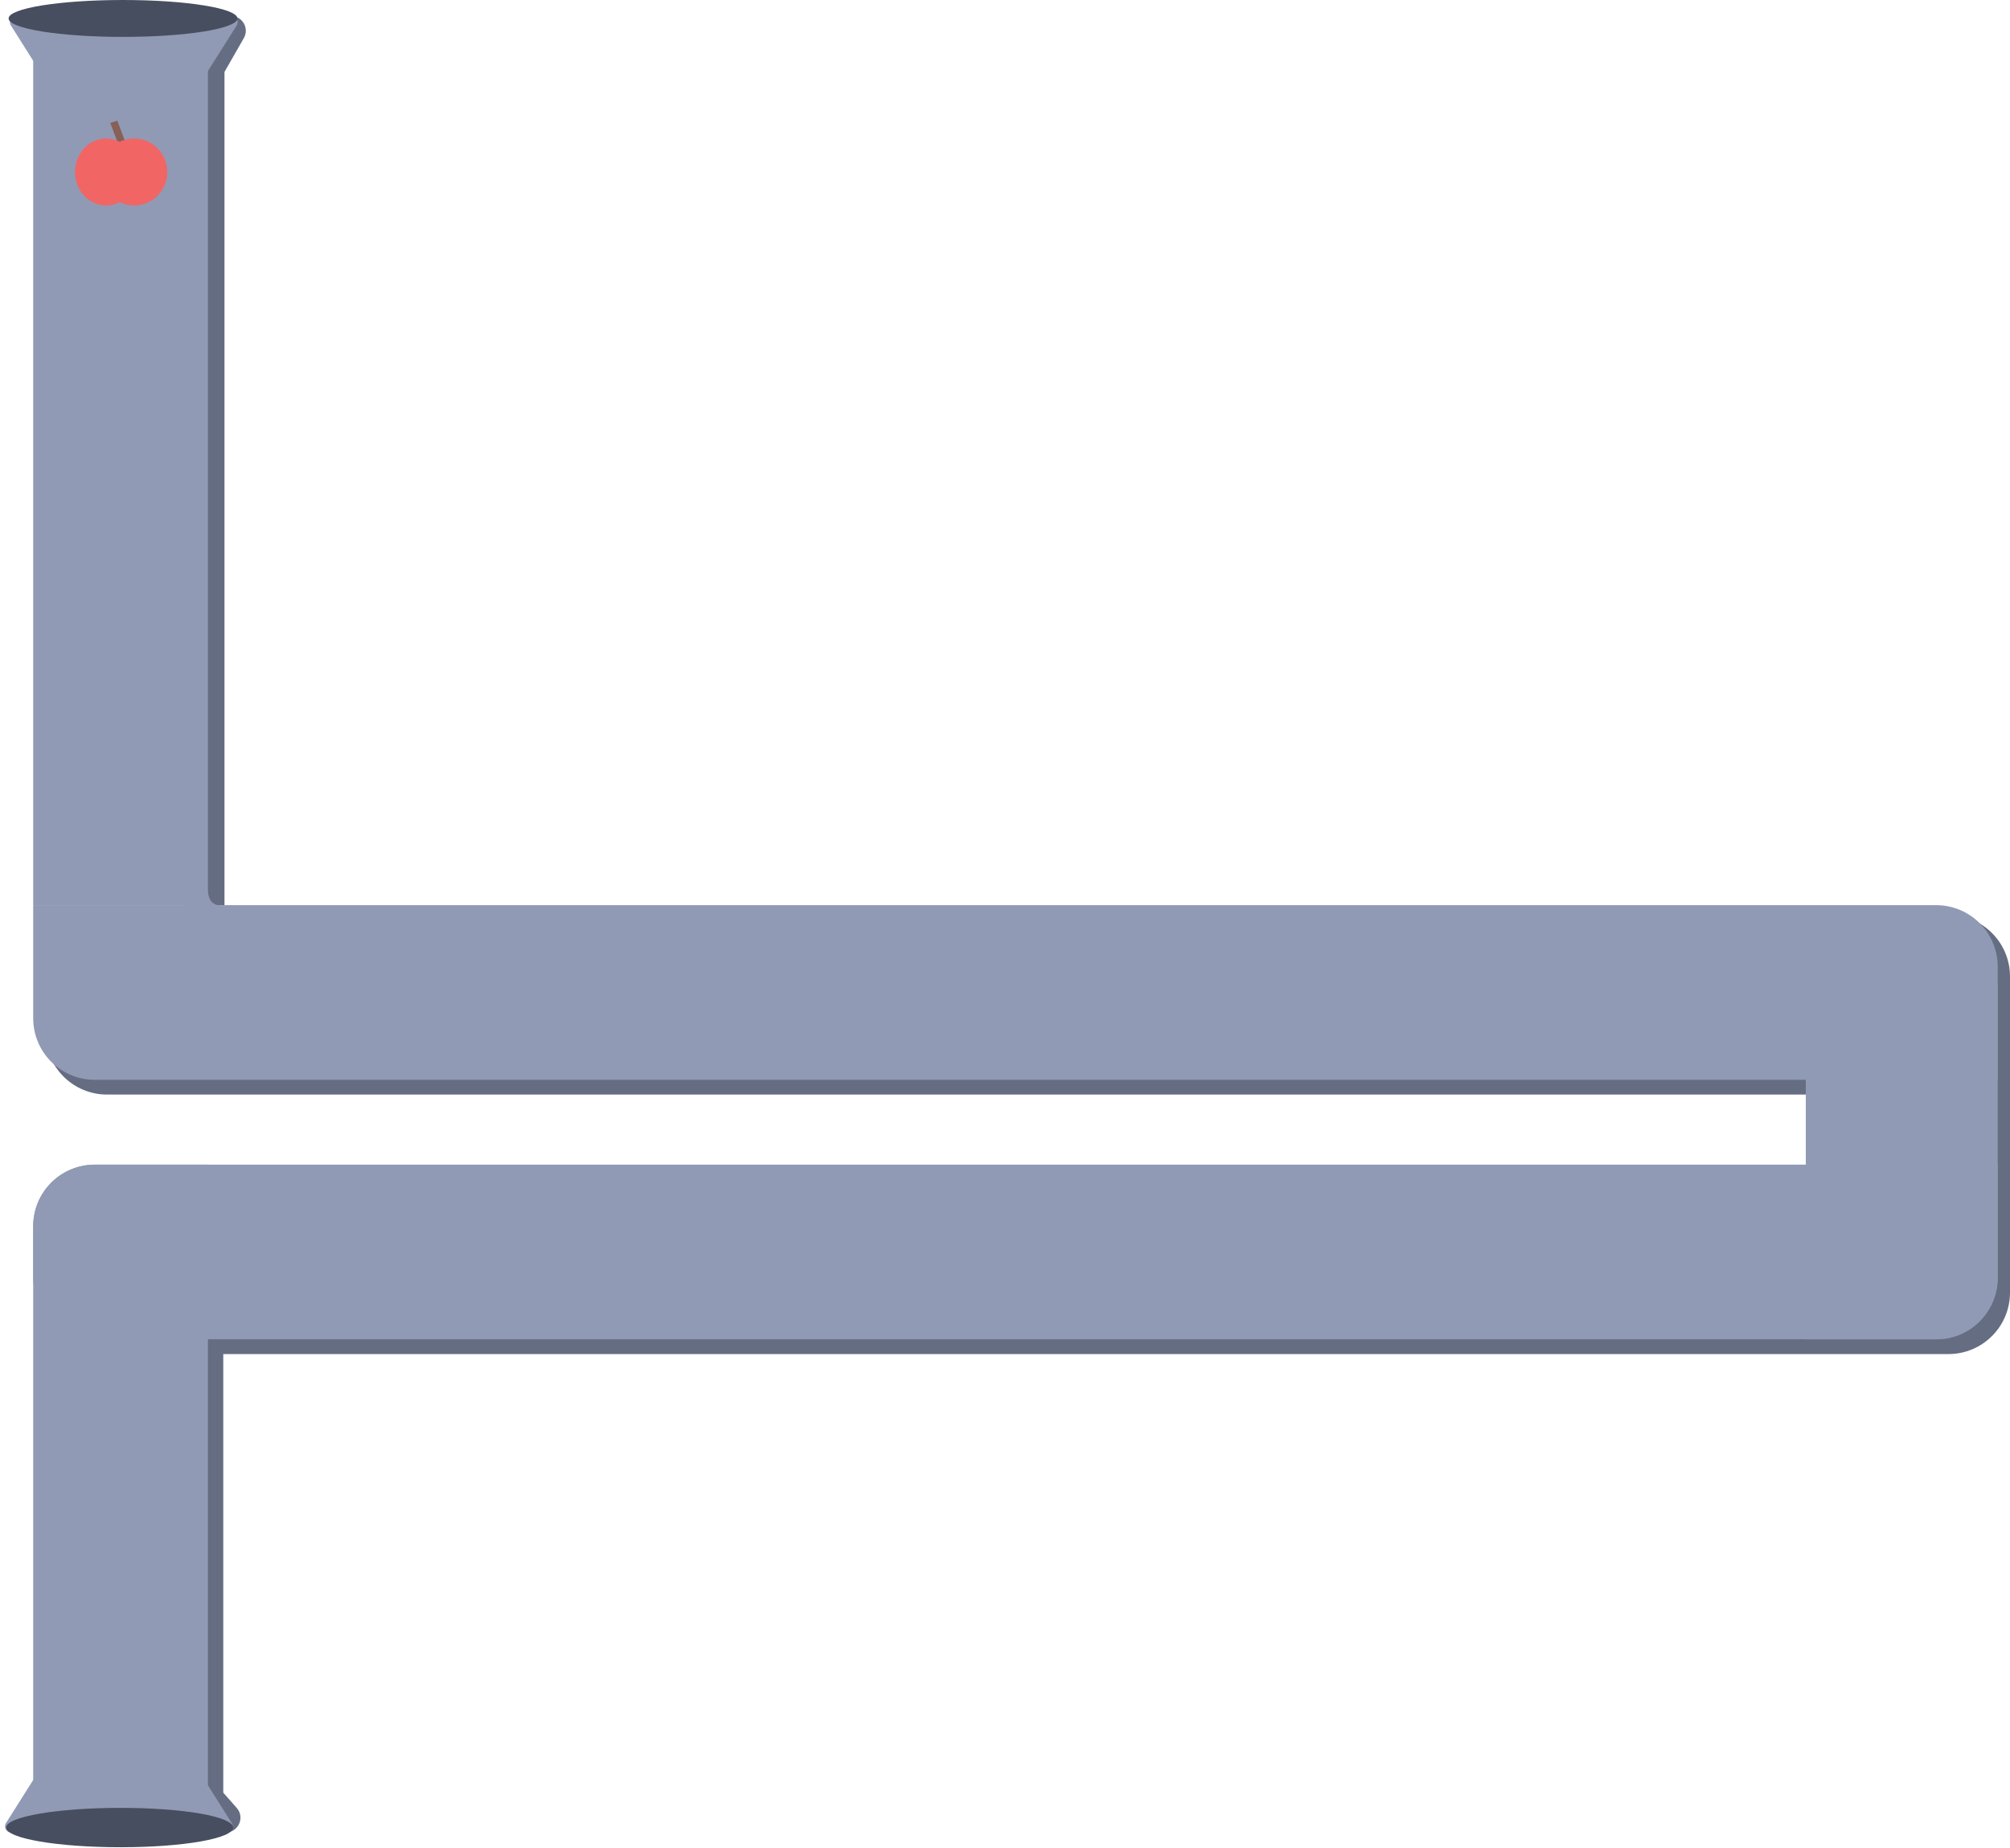
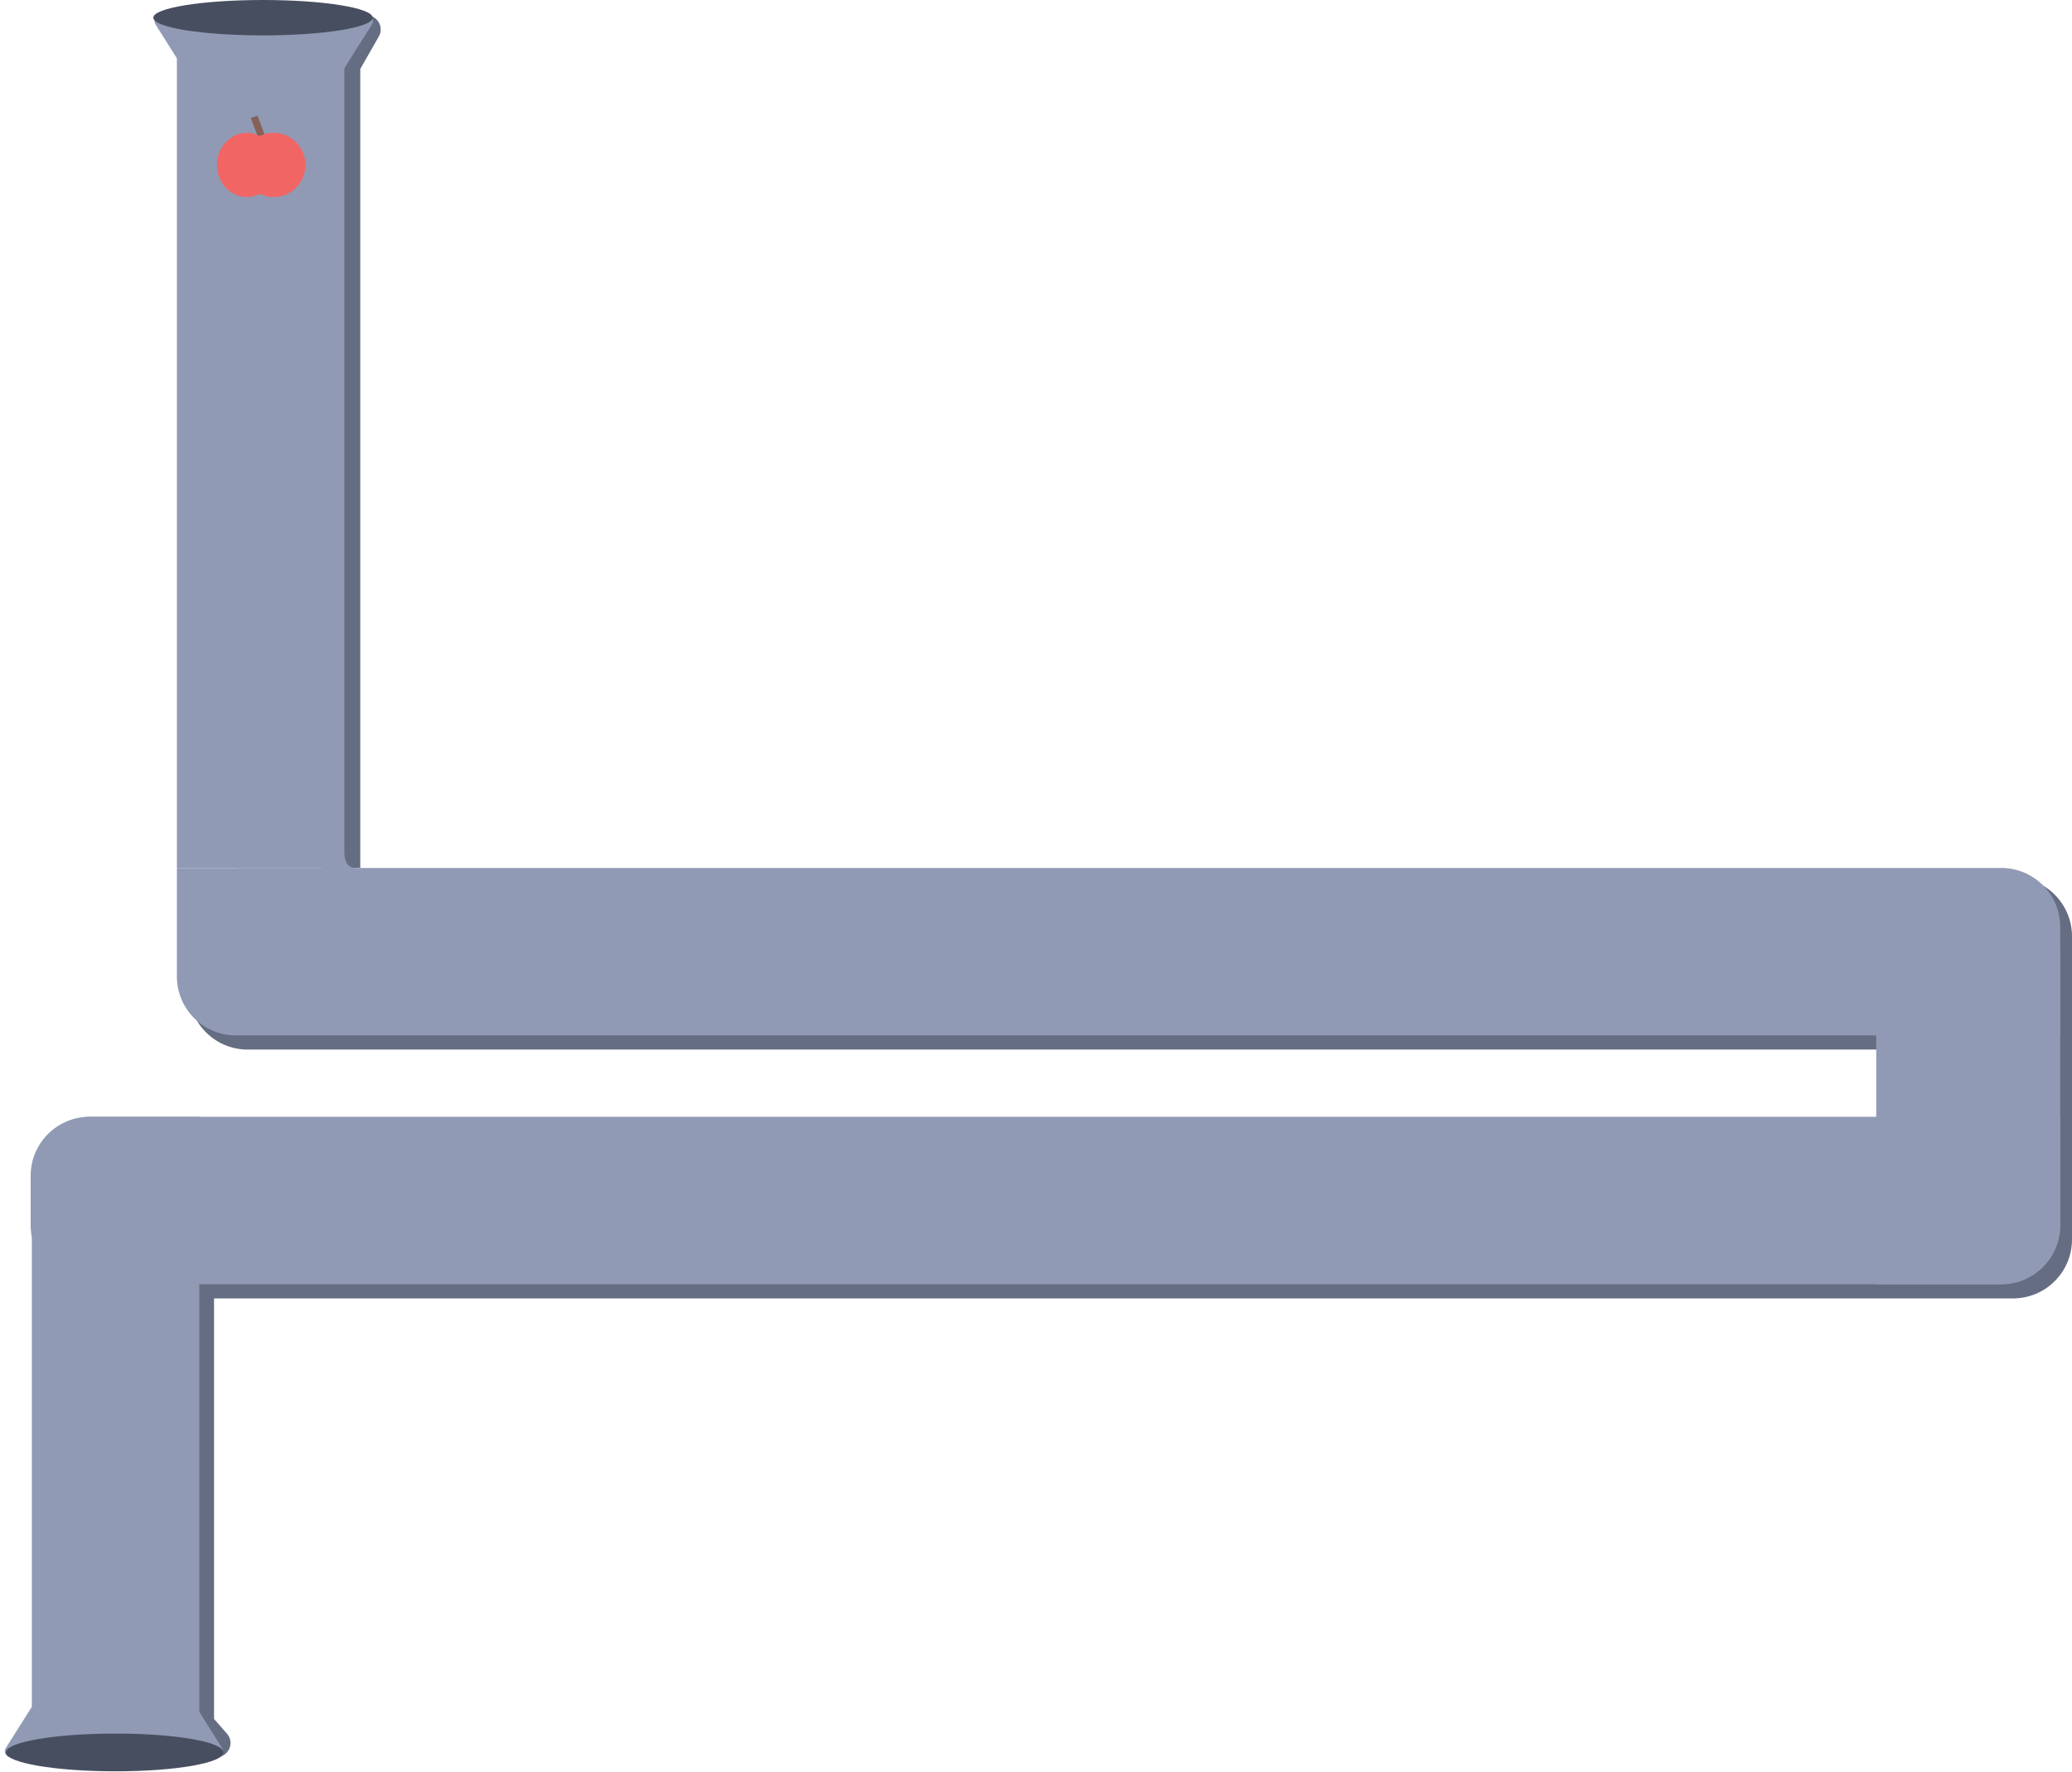
- <svg xmlns="http://www.w3.org/2000/svg" width="1634" height="1502" viewBox="0 0 1634 1502" fill="none">
-   <path d="M79.5 13H187.815C197.03 13 202.806 22.957 198.232 30.957L182.5 58.469V736H78L79.5 13Z" fill="#656D82" />
+ <svg xmlns="http://www.w3.org/2000/svg" width="1757" height="1502" viewBox="0 0 1757 1502" fill="none">
+   <path d="M202.5 13H310.815C320.03 13 325.806 22.957 321.232 30.957L305.5 58.469V736H201L202.5 13Z" fill="#656D82" />
  <path d="M78.5 1490H183.456C193.782 1490 199.286 1477.82 192.465 1470.07L181.5 1457.61V975H77L78.5 1490Z" fill="#656D82" />
-   <path d="M1527 744H1584C1611.61 744 1634 766.386 1634 794V1001H1527V744Z" fill="#656D82" />
-   <path d="M174 1101L174 994L1634 994L1634 1051C1634 1078.61 1611.61 1101 1584 1101L174 1101Z" fill="#656D82" />
-   <path d="M87 890C59.386 890 37 867.614 37 840L37 783L1599 783L1599 840C1599 867.614 1576.61 890 1549 890L87 890Z" fill="#656D82" />
+   <path d="M1650 744H1707C1734.61 744 1757 766.386 1757 794V1001H1650V744Z" fill="#656D82" />
+   <path d="M169 1101L169 994L1757 994L1757 1051C1757 1078.61 1734.61 1101 1707 1101L169 1101Z" fill="#656D82" />
+   <path d="M210 890C182.386 890 160 867.614 160 840L160 783L1722 783L1722 840C1722 867.614 1699.61 890 1672 890L210 890Z" fill="#656D82" />
  <path d="M92.41 1343.7C94.373 1340.59 98.904 1340.59 100.866 1343.7L188.434 1482.39C190.536 1485.72 188.144 1490.06 184.206 1490.06H9.07C5.133 1490.06 2.74 1485.72 4.842 1482.39L92.41 1343.7Z" fill="#909AB4" />
  <path d="M189.5 1486C189.5 1477.16 149.362 1470 98 1470C46.638 1470 5 1477.16 5 1486C5 1494.84 46.638 1502 98 1502C149.362 1502 189.5 1494.84 189.5 1486Z" fill="#474E60" />
-   <path d="M169 7L169 736H27L27 7L169 7Z" fill="#909AB4" />
-   <path d="M96.41 159.363C98.373 162.47 102.904 162.47 104.866 159.363L192.434 20.67C194.536 17.34 192.144 13 188.206 13H13.07C9.133 13 6.74 17.34 8.842 20.67L96.41 159.363Z" fill="#909AB4" />
-   <ellipse cx="100" cy="15" rx="93" ry="15" fill="#474E60" />
-   <path d="M1624 801V1039C1624 1066.61 1601.61 1089 1574 1089H1468V801H1624Z" fill="#909AB4" />
-   <path d="M77 878C49.386 878 27 855.614 27 828L27 736L1574 736C1601.61 736 1624 758.386 1624 786V878L77 878Z" fill="#909AB4" />
-   <path d="M77 1089C49.386 1089 27 1066.61 27 1039L27 997C27 969.386 49.386 947 77 947L1624 947V1039C1624 1066.61 1601.61 1089 1574 1089H77Z" fill="#909AB4" />
+   <path d="M292 7L292 736H150L150 7L292 7Z" fill="#909AB4" />
+   <path d="M219.41 159.363C221.372 162.47 225.904 162.47 227.866 159.363L315.434 20.67C317.536 17.34 315.144 13 311.206 13H136.07C132.133 13 129.74 17.34 131.842 20.67L219.41 159.363Z" fill="#909AB4" />
+   <ellipse cx="223" cy="15" rx="93" ry="15" fill="#474E60" />
+   <path d="M1747 801V1039C1747 1066.61 1724.61 1089 1697 1089H1591V801H1747Z" fill="#909AB4" />
+   <path d="M200 878C172.386 878 150 855.614 150 828V736L1697 736C1724.61 736 1747 758.386 1747 786V878L200 878Z" fill="#909AB4" />
+   <path d="M76 1089C48.386 1089 26 1066.61 26 1039L26 997C26 969.386 48.386 947 76 947L1747 947V1039C1747 1066.61 1724.61 1089 1697 1089H76Z" fill="#909AB4" />
  <path d="M169 947L169 1457H27L27 997C27 969.386 49.386 947 77 947H169Z" fill="#909AB4" />
-   <line y1="-3" x2="28.682" y2="-3" transform="matrix(0.352563 0.935788 -0.94945 0.313919 89.6523 99.9838)" stroke="#876057" stroke-width="6" />
-   <ellipse cx="86.281" cy="139.85" rx="25.281" ry="27.235" fill="#F26565" />
-   <ellipse cx="109.033" cy="139.85" rx="26.966" ry="27.235" fill="#F26565" />
-   <path d="M158 718C158 737.5 165 747.5 185.5 747.5" stroke="#909AB4" stroke-width="21" />
+   <line y1="-3" x2="28.682" y2="-3" transform="matrix(0.352563 0.935788 -0.94945 0.313919 212.652 99.9838)" stroke="#876057" stroke-width="6" />
+   <ellipse cx="209.281" cy="139.85" rx="25.281" ry="27.235" fill="#F26565" />
+   <ellipse cx="232.033" cy="139.85" rx="26.966" ry="27.235" fill="#F26565" />
+   <path d="M281 718C281 737.5 288 747.5 308.5 747.5" stroke="#909AB4" stroke-width="21" />
</svg>
